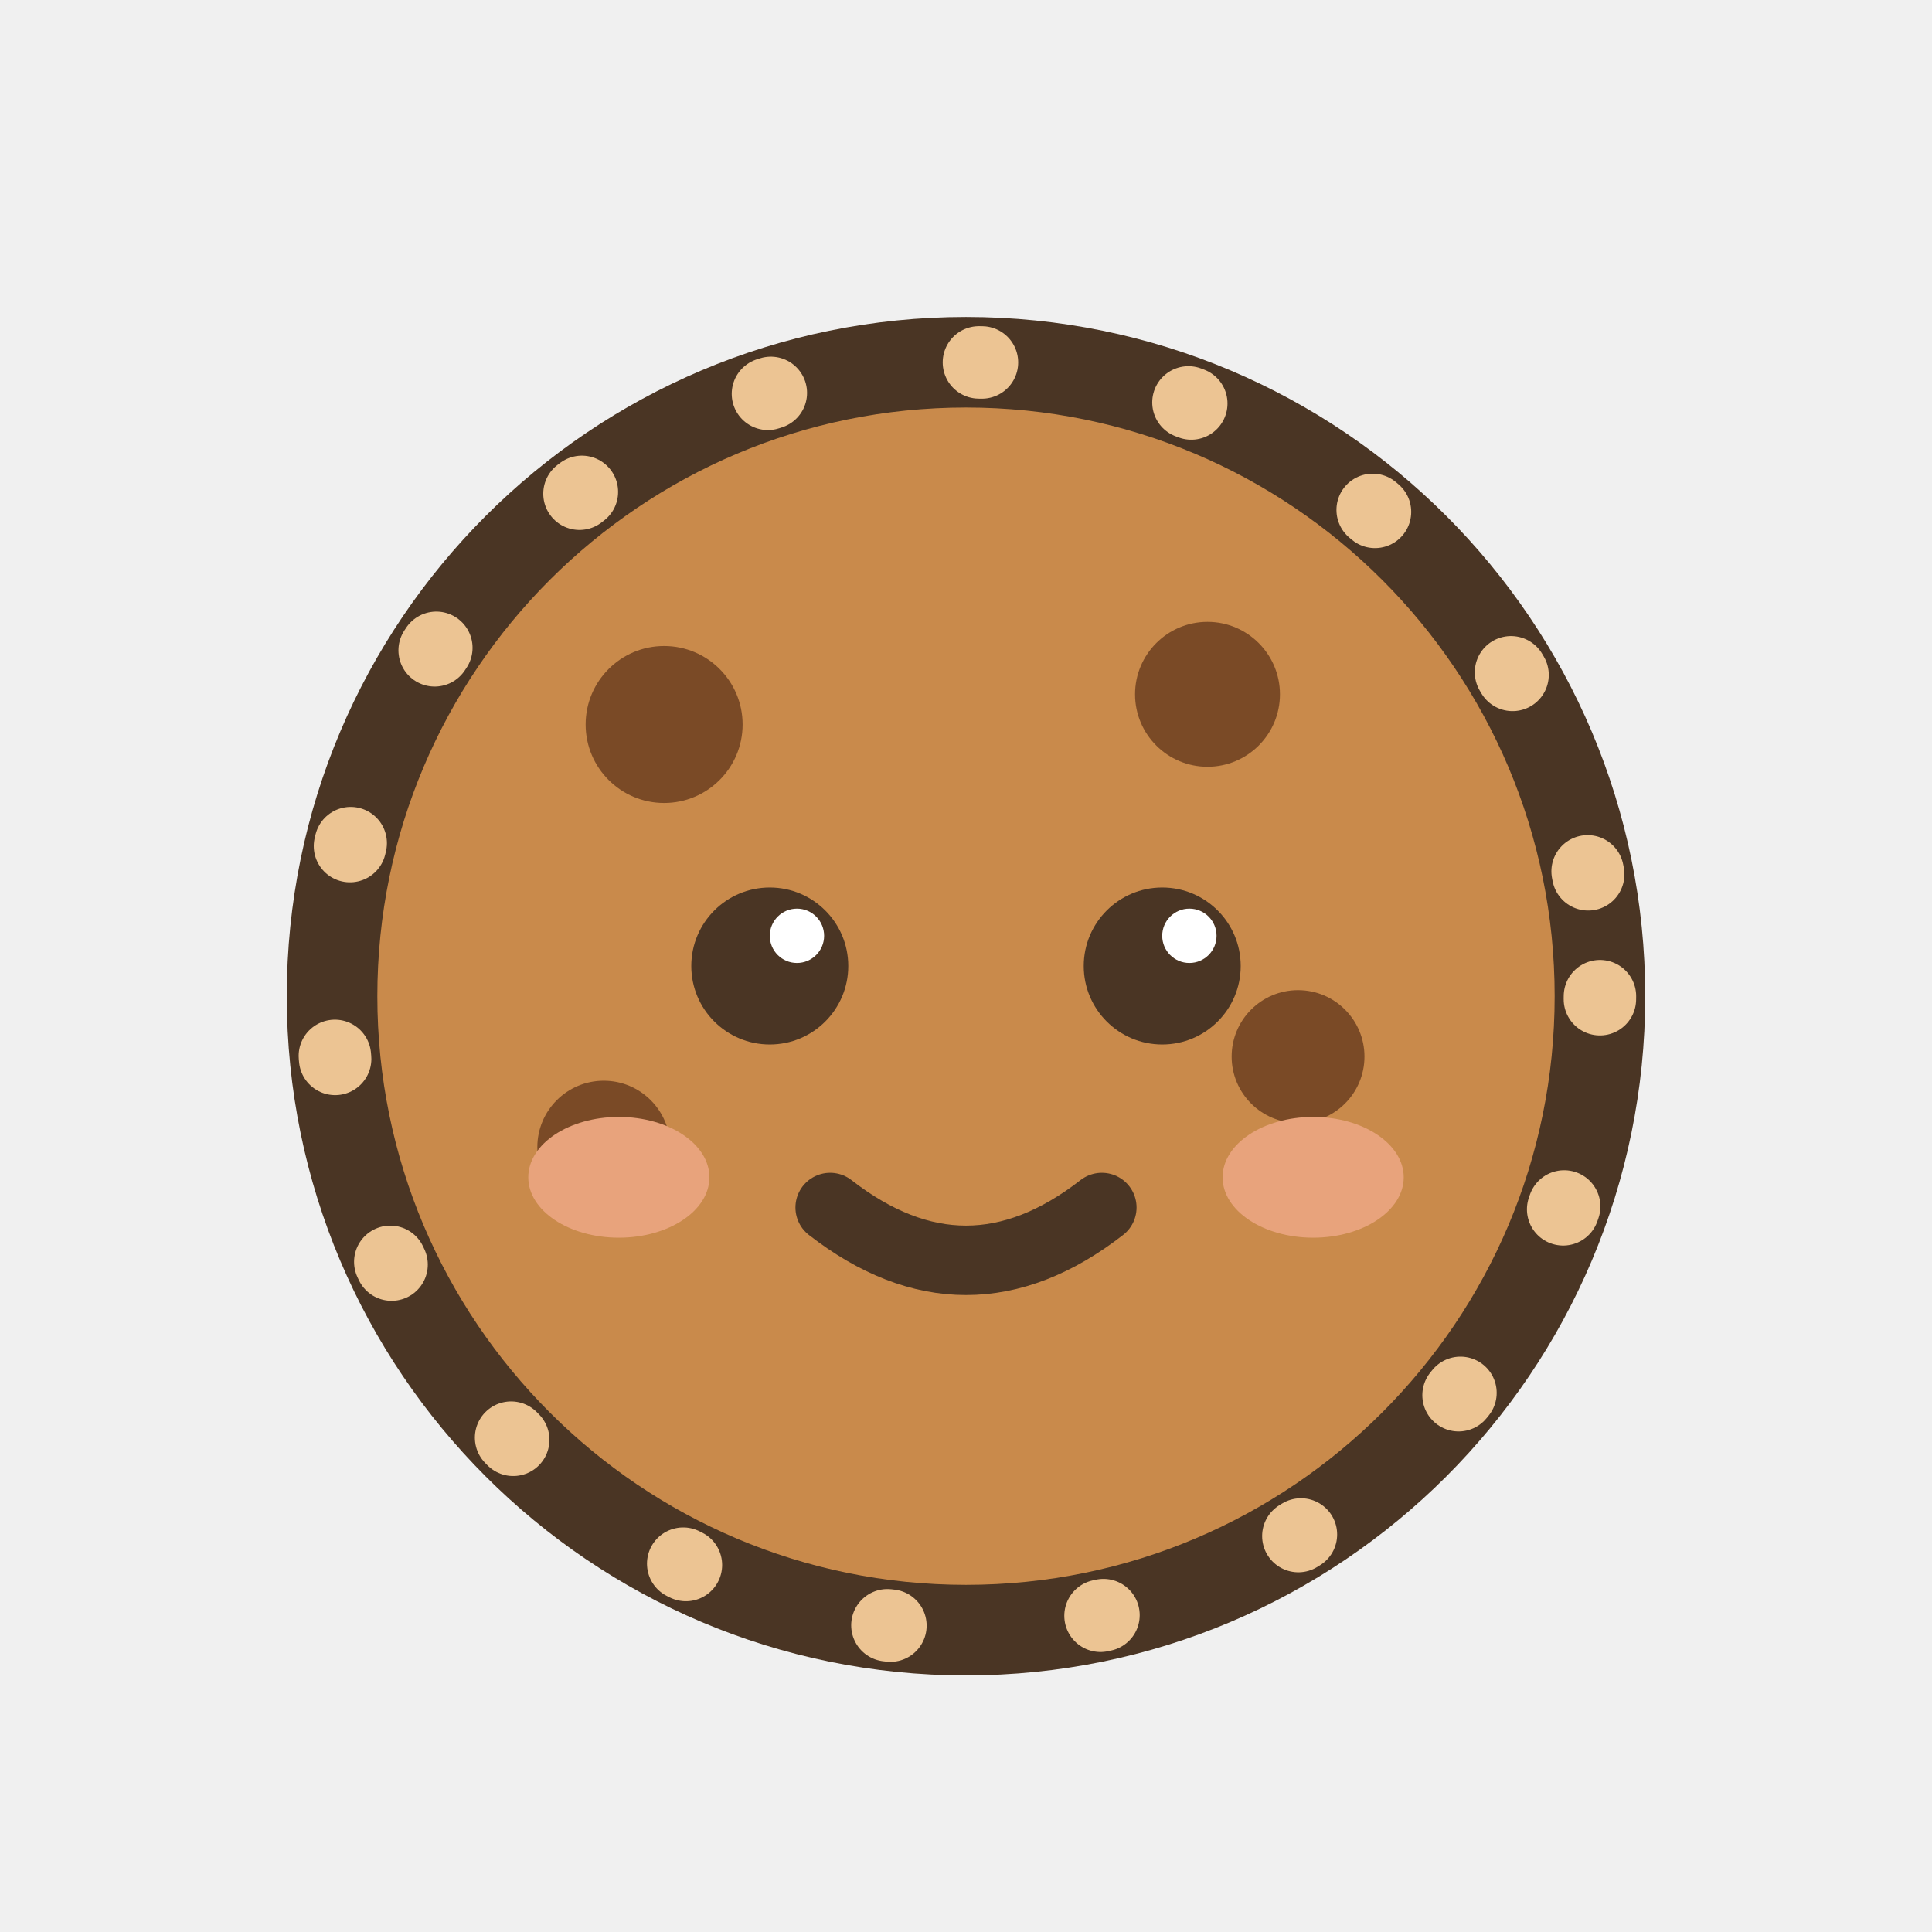
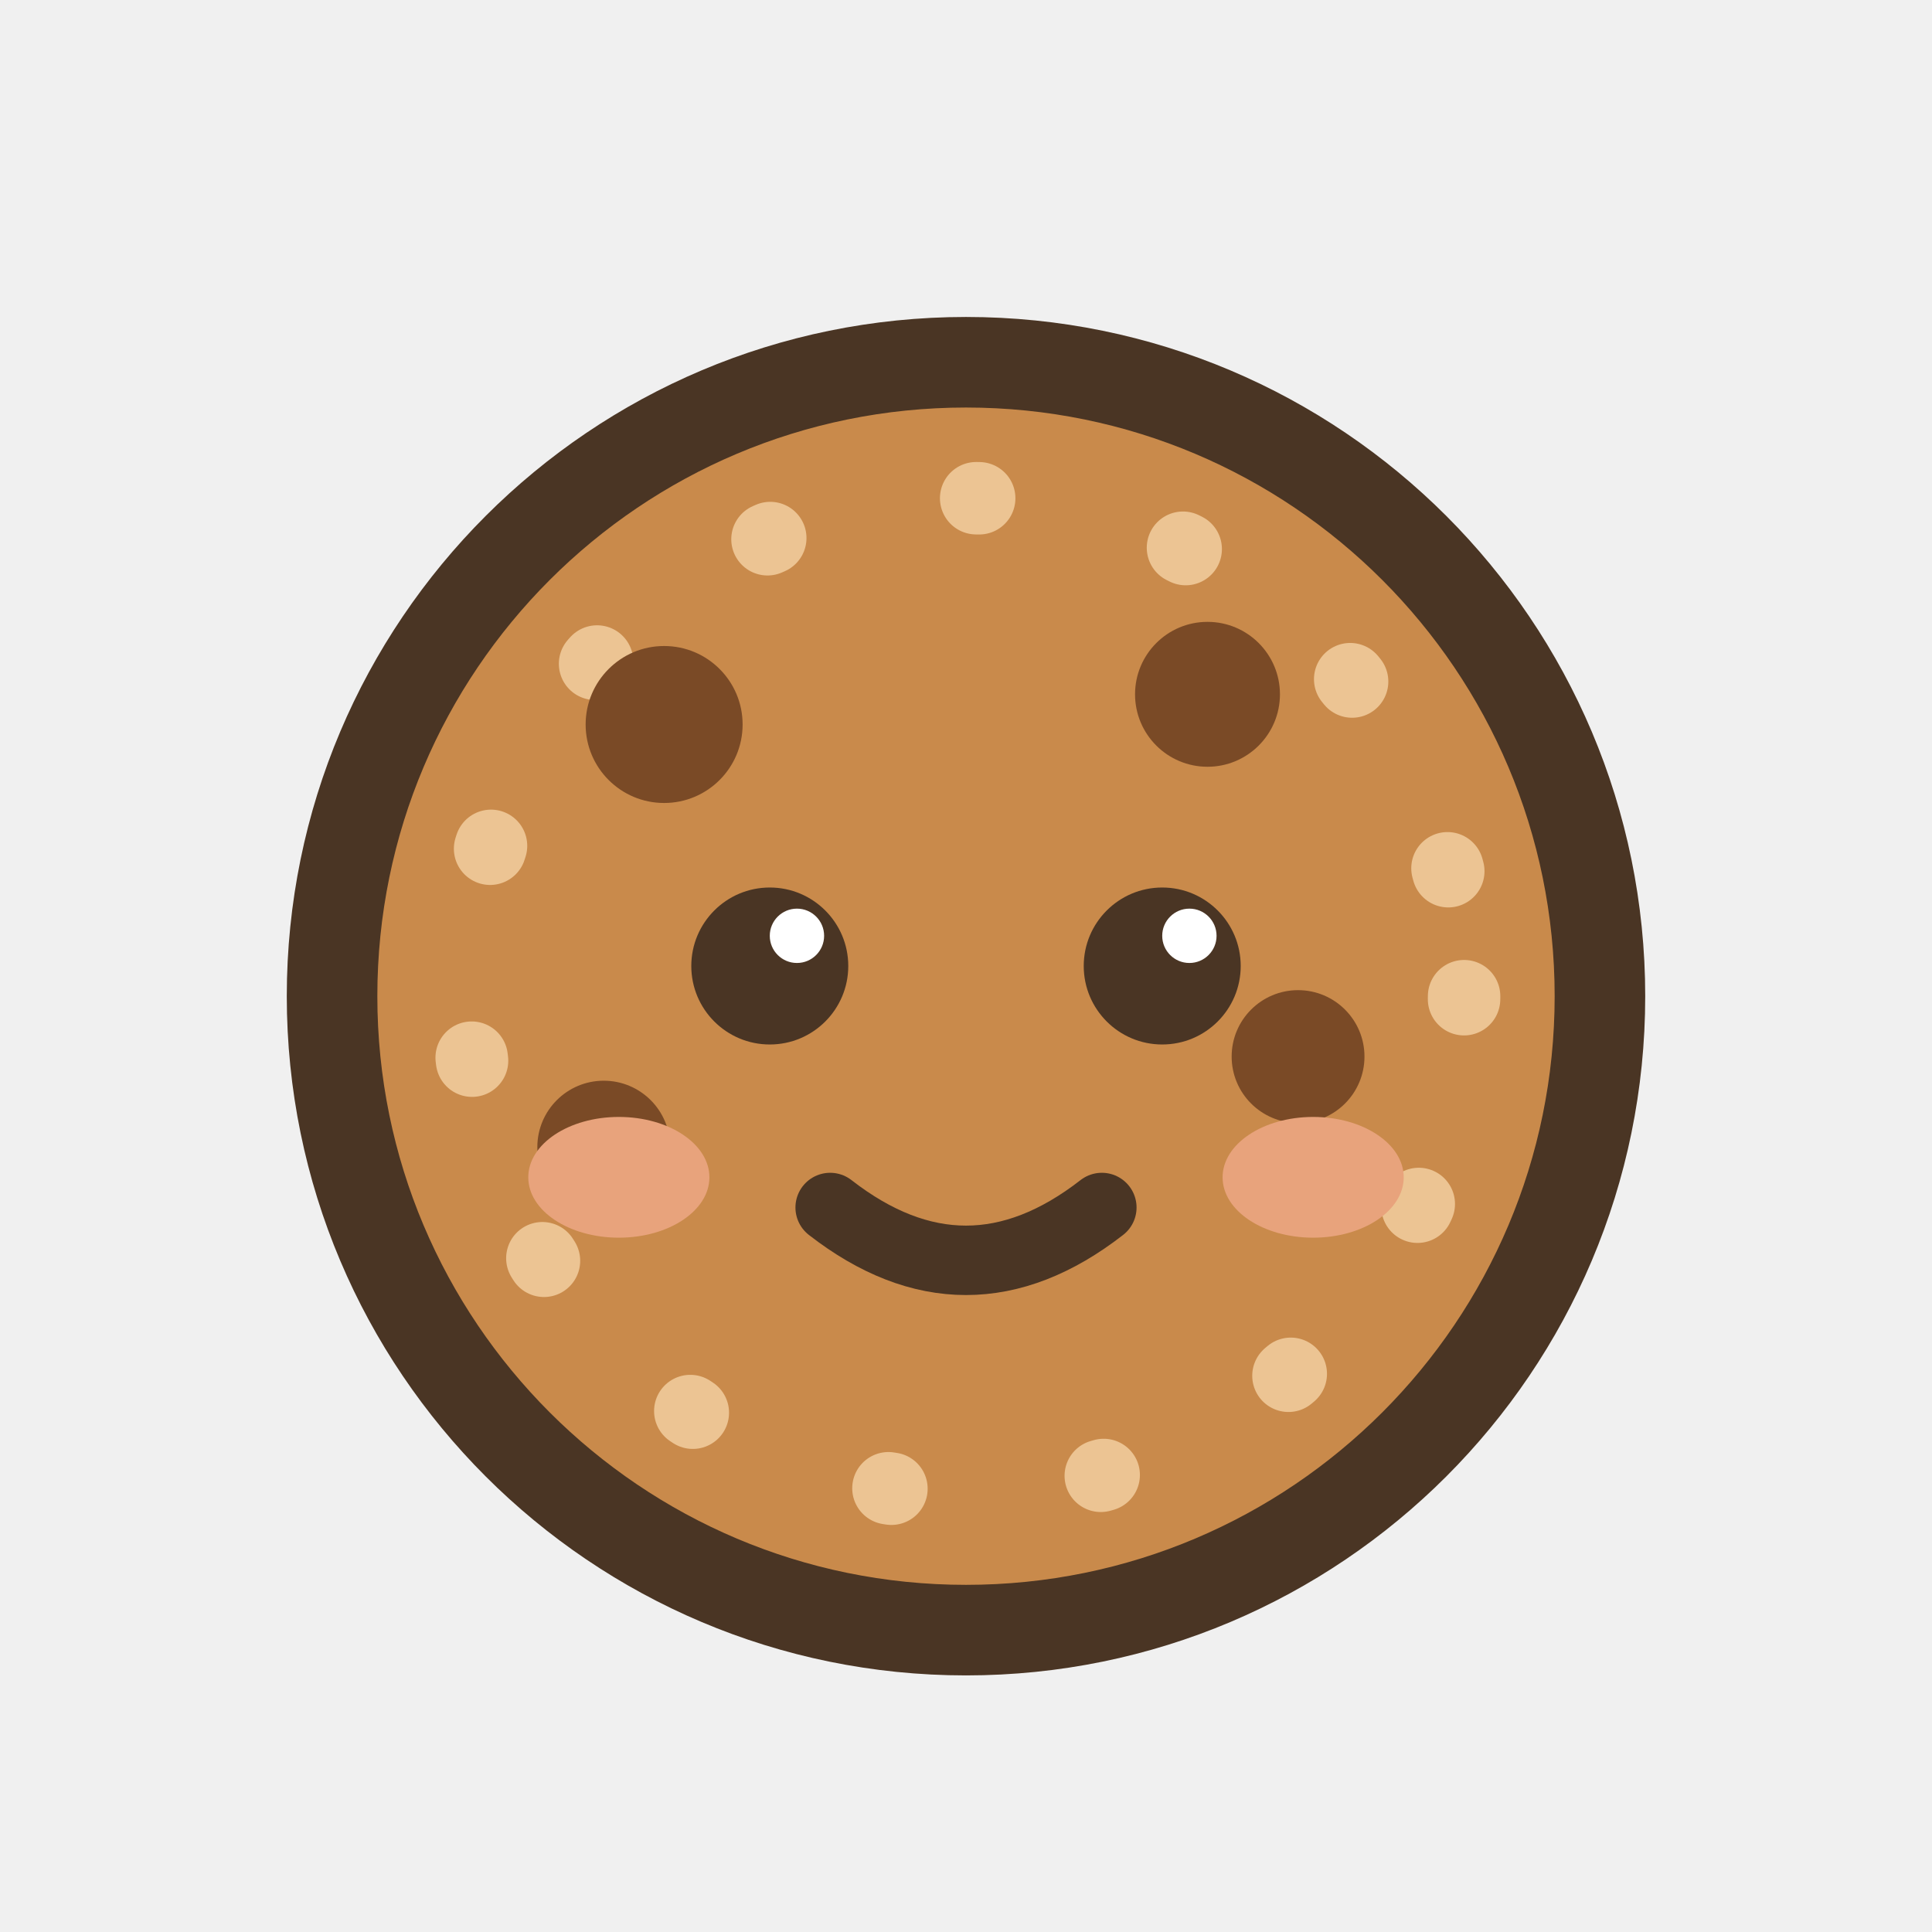
<svg xmlns="http://www.w3.org/2000/svg" viewBox="0 0 64 64" role="img">
  <circle cx="32" cy="33" r="21" fill="#c98a4b" stroke="#4a3524" stroke-width="3" />
-   <circle cx="32" cy="33" r="21" fill="none" stroke="#ecc493" stroke-width="2.4" stroke-dasharray="0.1 7" stroke-linecap="round" />
+   <circle cx="32" cy="33" r="16.5" fill="none" stroke="#ecc493" stroke-width="2.4" stroke-dasharray="0.1 7" stroke-linecap="round" />
  <circle cx="22" cy="24" r="2.6" fill="#7a4a26" />
  <circle cx="40" cy="23" r="2.4" fill="#7a4a26" />
  <circle cx="43" cy="35" r="2.2" fill="#7a4a26" />
  <circle cx="20" cy="38" r="2.2" fill="#7a4a26" />
  <circle cx="25.5" cy="32" r="2.6" fill="#4a3524" />
  <circle cx="38.5" cy="32" r="2.6" fill="#4a3524" />
  <circle cx="26.4" cy="31" r="0.9" fill="#ffffff" />
  <circle cx="39.4" cy="31" r="0.9" fill="#ffffff" />
  <path d="M27.5 40 Q32 43.5 36.5 40" fill="none" stroke="#4a3524" stroke-width="2.3" stroke-linecap="round" />
  <ellipse cx="20.5" cy="39" rx="3" ry="2" fill="#e8a37c" />
  <ellipse cx="43.5" cy="39" rx="3" ry="2" fill="#e8a37c" />
</svg>
